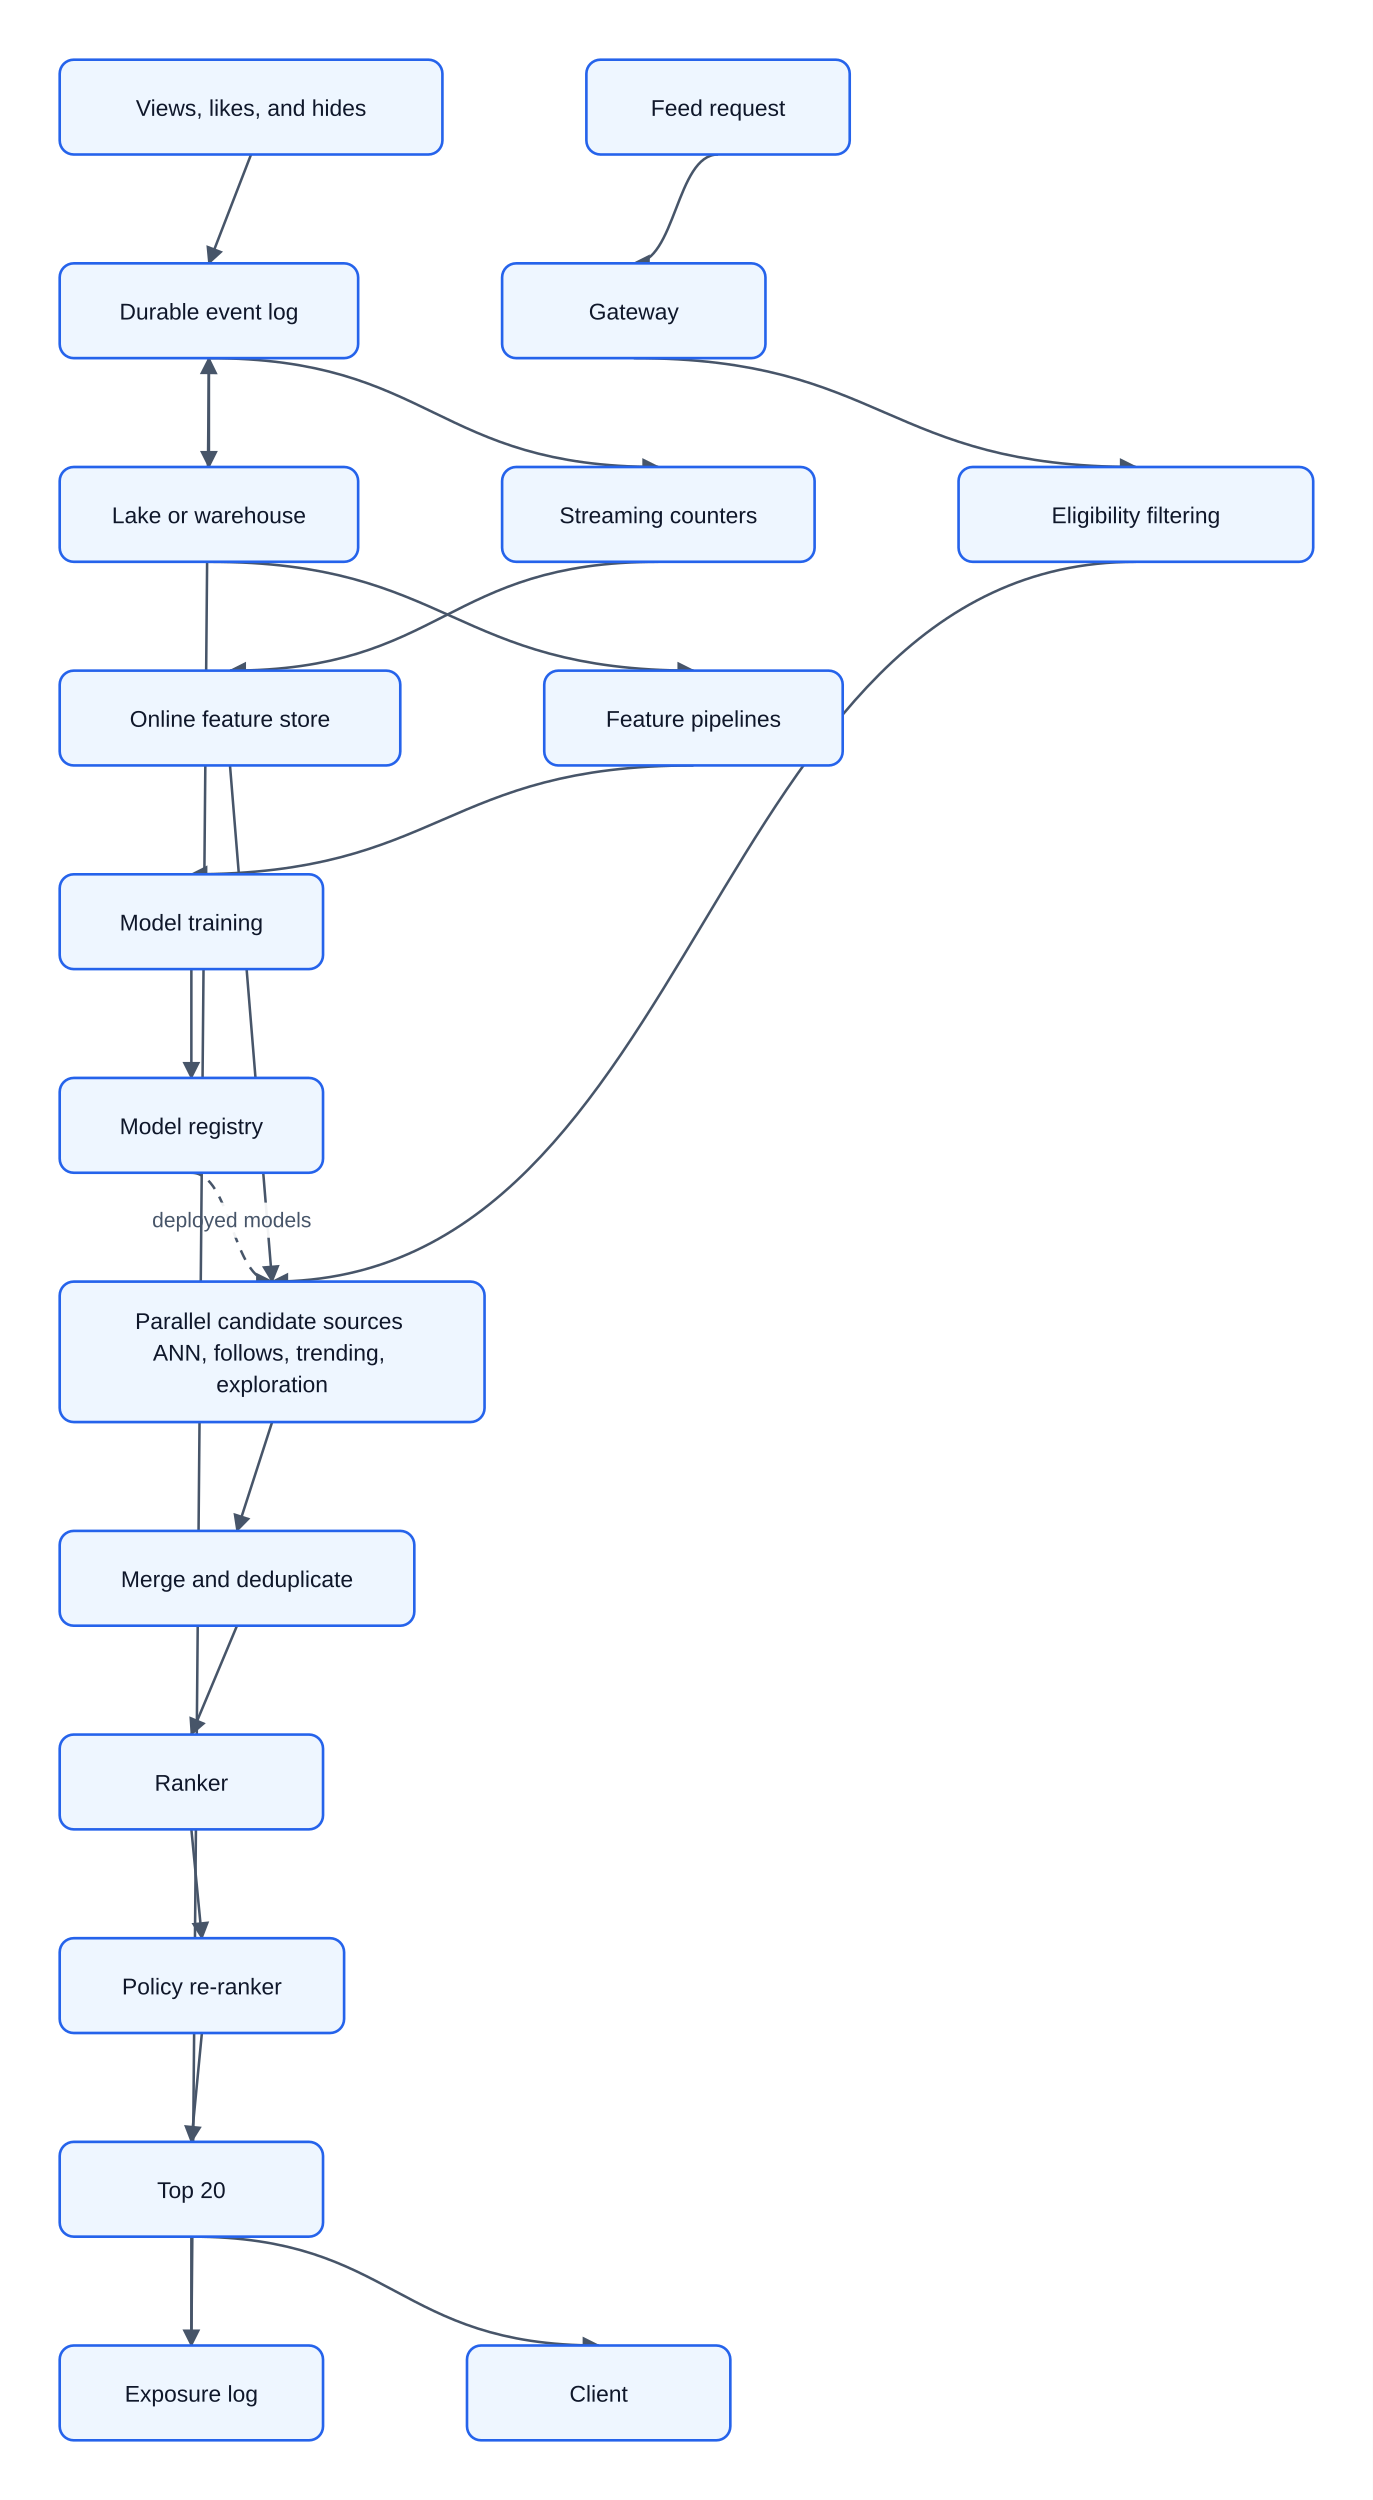
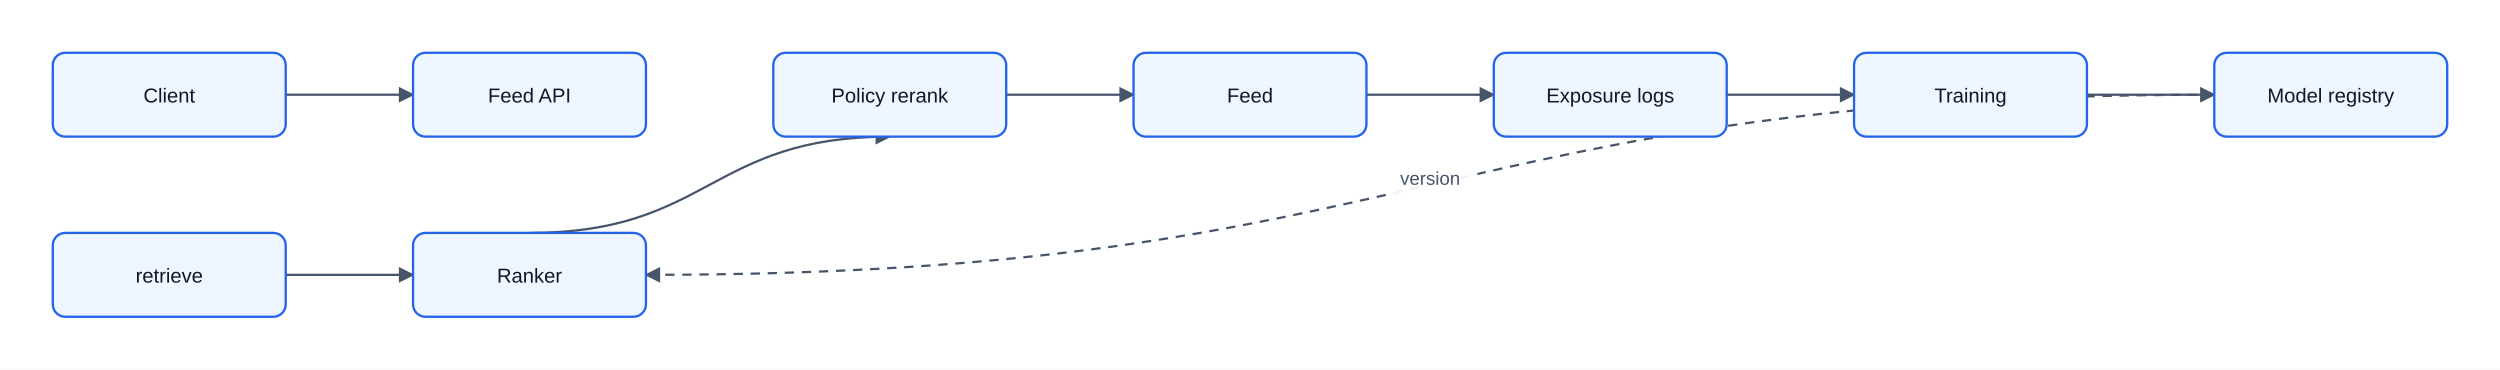
- <svg xmlns="http://www.w3.org/2000/svg" width="782" height="1424" viewBox="0 0 782 1424" role="img" aria-labelledby="title desc">
+ <svg xmlns="http://www.w3.org/2000/svg" width="1610" height="238" viewBox="0 0 1610 238" role="img" aria-labelledby="title desc">
  <defs>
    <marker id="arrow" viewBox="0 0 10 10" refX="9" refY="5" markerWidth="7" markerHeight="7" orient="auto-start-reverse">
      <path d="M 0 0 L 10 5 L 0 10 z" fill="#475569" />
    </marker>
  </defs>
  <style>
.canvas{fill:#ffffff}.group{fill:#f8fafc;stroke:#cbd5e1;stroke-width:1.4}.group-title{font:600 14px Arial,sans-serif;fill:#334155}.node{fill:#eef6ff;stroke:#2563eb;stroke-width:1.5}.diamond{fill:#fff7ed;stroke:#ea580c;stroke-width:1.5}.node-text{font:13px Arial,sans-serif;fill:#0f172a}.edge{fill:none;stroke:#475569;stroke-width:1.45}.edge-label{font:12px Arial,sans-serif;fill:#475569}.label-bg{fill:#ffffff;opacity:.92}
</style>
-   <rect class="canvas" x="0" y="0" width="782" height="1424" />
-   <path class="edge" d="M 143.0 88.0 L 119.0 150.0" marker-end="url(#arrow)" />
-   <path class="edge" d="M 119.0 204.0 L 119.0 266.0" marker-end="url(#arrow)" />
-   <path class="edge" d="M 119.0 204.0 C 247.0 204.0, 247.0 266.0, 375.0 266.0" marker-end="url(#arrow)" />
-   <path class="edge" d="M 375.0 320.0 C 253.0 320.0, 253.0 382.0, 131.0 382.0" marker-end="url(#arrow)" />
-   <path class="edge" d="M 119.0 320.0 C 257.0 320.0, 257.0 382.0, 395.0 382.0" marker-end="url(#arrow)" />
-   <path class="edge" d="M 395.0 436.0 C 252.0 436.0, 252.0 498.0, 109.0 498.0" marker-end="url(#arrow)" />
-   <path class="edge" d="M 109.0 552.0 L 109.0 614.0" marker-end="url(#arrow)" />
-   <path class="edge" d="M 409.0 88.0 C 385.0 88.0, 385.0 150.0, 361.0 150.0" marker-end="url(#arrow)" />
-   <path class="edge" d="M 361.0 204.0 C 504.0 204.0, 504.0 266.0, 647.0 266.0" marker-end="url(#arrow)" />
-   <path class="edge" d="M 647.0 320.0 C 401.0 320.0, 401.0 730.0, 155.0 730.0" marker-end="url(#arrow)" />
-   <path class="edge" d="M 131.0 436.0 L 155.0 730.0" marker-end="url(#arrow)" />
-   <path class="edge" d="M 109.0 668.0 C 132.0 668.0, 132.0 730.0, 155.0 730.0" marker-end="url(#arrow)" stroke-dasharray="6 5" />
-   <rect class="label-bg" x="73.5" y="685.0" width="117.0" height="20" rx="4" />
-   <text class="edge-label" x="132.0" y="699.0" text-anchor="middle">deployed models</text>
-   <path class="edge" d="M 155.0 810.0 L 135.0 872.0" marker-end="url(#arrow)" />
-   <path class="edge" d="M 135.0 926.0 L 109.0 988.0" marker-end="url(#arrow)" />
-   <path class="edge" d="M 109.0 1042.0 L 115.0 1104.0" marker-end="url(#arrow)" />
-   <path class="edge" d="M 115.0 1158.0 L 109.0 1220.0" marker-end="url(#arrow)" />
-   <path class="edge" d="M 109.0 1274.0 L 109.0 1336.0" marker-end="url(#arrow)" />
-   <path class="edge" d="M 109.0 1274.0 C 225.0 1274.0, 225.0 1336.0, 341.0 1336.0" marker-end="url(#arrow)" />
-   <path class="edge" d="M 109.0 1336.0 L 119.0 204.0" marker-end="url(#arrow)" />
-   <rect class="node" x="34.0" y="34.0" width="218" height="54" rx="8" />
-   <text class="node-text" x="143.0" y="66.0" text-anchor="middle">
-     <tspan x="143.0" dy="0">Views, likes, and hides</tspan>
+   <rect class="canvas" x="0" y="0" width="1610" height="238" />
+   <path class="edge" d="M 184.0 61.0 L 266.0 61.0" marker-end="url(#arrow)" />
+   <path class="edge" d="M 184.0 177.0 L 266.0 177.0" marker-end="url(#arrow)" />
+   <path class="edge" d="M 341.0 150.0 C 457.0 150.0, 457.0 88.0, 573.0 88.0" marker-end="url(#arrow)" />
+   <path class="edge" d="M 648.0 61.0 L 730.0 61.0" marker-end="url(#arrow)" />
+   <path class="edge" d="M 880.0 61.0 L 962.0 61.0" marker-end="url(#arrow)" />
+   <path class="edge" d="M 1112.0 61.0 L 1194.0 61.0" marker-end="url(#arrow)" />
+   <path class="edge" d="M 1344.0 61.0 L 1426.0 61.0" marker-end="url(#arrow)" />
+   <path class="edge" d="M 1426.0 61.0 C 921.0 61.0, 921.0 177.0, 416.0 177.0" marker-end="url(#arrow)" stroke-dasharray="6 5" />
+   <rect class="label-bg" x="890.5" y="105.0" width="61.0" height="20" rx="4" />
+   <text class="edge-label" x="921.0" y="119.0" text-anchor="middle">version</text>
+   <rect class="node" x="34.0" y="34.0" width="150" height="54" rx="8" />
+   <text class="node-text" x="109.0" y="66.0" text-anchor="middle">
+     <tspan x="109.0" dy="0">Client</tspan>
  </text>
-   <rect class="node" x="34.0" y="150.0" width="170" height="54" rx="8" />
-   <text class="node-text" x="119.0" y="182.0" text-anchor="middle">
-     <tspan x="119.0" dy="0">Durable event log</tspan>
+   <rect class="node" x="266.0" y="34.0" width="150" height="54" rx="8" />
+   <text class="node-text" x="341.0" y="66.0" text-anchor="middle">
+     <tspan x="341.0" dy="0">Feed API</tspan>
  </text>
-   <rect class="node" x="34.0" y="266.0" width="170" height="54" rx="8" />
-   <text class="node-text" x="119.0" y="298.0" text-anchor="middle">
-     <tspan x="119.0" dy="0">Lake or warehouse</tspan>
+   <rect class="node" x="34.0" y="150.0" width="150" height="54" rx="8" />
+   <text class="node-text" x="109.0" y="182.0" text-anchor="middle">
+     <tspan x="109.0" dy="0">retrieve</tspan>
  </text>
-   <rect class="node" x="286.0" y="266.0" width="178" height="54" rx="8" />
-   <text class="node-text" x="375.0" y="298.0" text-anchor="middle">
-     <tspan x="375.0" dy="0">Streaming counters</tspan>
+   <rect class="node" x="266.0" y="150.0" width="150" height="54" rx="8" />
+   <text class="node-text" x="341.0" y="182.0" text-anchor="middle">
+     <tspan x="341.0" dy="0">Ranker</tspan>
  </text>
-   <rect class="node" x="34.0" y="382.0" width="194" height="54" rx="8" />
-   <text class="node-text" x="131.0" y="414.0" text-anchor="middle">
-     <tspan x="131.0" dy="0">Online feature store</tspan>
+   <rect class="node" x="498.0" y="34.0" width="150" height="54" rx="8" />
+   <text class="node-text" x="573.0" y="66.0" text-anchor="middle">
+     <tspan x="573.0" dy="0">Policy rerank</tspan>
  </text>
-   <rect class="node" x="310.0" y="382.0" width="170" height="54" rx="8" />
-   <text class="node-text" x="395.0" y="414.0" text-anchor="middle">
-     <tspan x="395.0" dy="0">Feature pipelines</tspan>
+   <rect class="node" x="730.0" y="34.0" width="150" height="54" rx="8" />
+   <text class="node-text" x="805.0" y="66.0" text-anchor="middle">
+     <tspan x="805.0" dy="0">Feed</tspan>
  </text>
-   <rect class="node" x="34.0" y="498.0" width="150" height="54" rx="8" />
-   <text class="node-text" x="109.0" y="530.0" text-anchor="middle">
-     <tspan x="109.0" dy="0">Model training</tspan>
+   <rect class="node" x="962.0" y="34.0" width="150" height="54" rx="8" />
+   <text class="node-text" x="1037.0" y="66.0" text-anchor="middle">
+     <tspan x="1037.0" dy="0">Exposure logs</tspan>
  </text>
-   <rect class="node" x="34.0" y="614.0" width="150" height="54" rx="8" />
-   <text class="node-text" x="109.0" y="646.0" text-anchor="middle">
-     <tspan x="109.0" dy="0">Model registry</tspan>
+   <rect class="node" x="1194.0" y="34.0" width="150" height="54" rx="8" />
+   <text class="node-text" x="1269.0" y="66.0" text-anchor="middle">
+     <tspan x="1269.0" dy="0">Training</tspan>
  </text>
-   <rect class="node" x="334.0" y="34.0" width="150" height="54" rx="8" />
-   <text class="node-text" x="409.0" y="66.0" text-anchor="middle">
-     <tspan x="409.0" dy="0">Feed request</tspan>
-   </text>
-   <rect class="node" x="286.0" y="150.0" width="150" height="54" rx="8" />
-   <text class="node-text" x="361.0" y="182.0" text-anchor="middle">
-     <tspan x="361.0" dy="0">Gateway</tspan>
-   </text>
-   <rect class="node" x="546.0" y="266.0" width="202" height="54" rx="8" />
-   <text class="node-text" x="647.0" y="298.0" text-anchor="middle">
-     <tspan x="647.0" dy="0">Eligibility filtering</tspan>
-   </text>
-   <rect class="node" x="34.0" y="730.0" width="242" height="80" rx="8" />
-   <text class="node-text" x="155.0" y="775.0" text-anchor="middle">
-     <tspan x="155.0" dy="-18">Parallel candidate sources</tspan>
-     <tspan x="155.0" dy="18">ANN, follows, trending,</tspan>
-     <tspan x="155.0" dy="18">exploration</tspan>
-   </text>
-   <rect class="node" x="34.0" y="872.0" width="202" height="54" rx="8" />
-   <text class="node-text" x="135.0" y="904.0" text-anchor="middle">
-     <tspan x="135.0" dy="0">Merge and deduplicate</tspan>
-   </text>
-   <rect class="node" x="34.0" y="988.0" width="150" height="54" rx="8" />
-   <text class="node-text" x="109.0" y="1020.0" text-anchor="middle">
-     <tspan x="109.0" dy="0">Ranker</tspan>
-   </text>
-   <rect class="node" x="34.0" y="1104.0" width="162" height="54" rx="8" />
-   <text class="node-text" x="115.0" y="1136.0" text-anchor="middle">
-     <tspan x="115.0" dy="0">Policy re-ranker</tspan>
-   </text>
-   <rect class="node" x="34.0" y="1220.0" width="150" height="54" rx="8" />
-   <text class="node-text" x="109.0" y="1252.0" text-anchor="middle">
-     <tspan x="109.0" dy="0">Top 20</tspan>
-   </text>
-   <rect class="node" x="34.0" y="1336.0" width="150" height="54" rx="8" />
-   <text class="node-text" x="109.0" y="1368.0" text-anchor="middle">
-     <tspan x="109.0" dy="0">Exposure log</tspan>
-   </text>
-   <rect class="node" x="266.0" y="1336.0" width="150" height="54" rx="8" />
-   <text class="node-text" x="341.0" y="1368.0" text-anchor="middle">
-     <tspan x="341.0" dy="0">Client</tspan>
+   <rect class="node" x="1426.0" y="34.0" width="150" height="54" rx="8" />
+   <text class="node-text" x="1501.0" y="66.0" text-anchor="middle">
+     <tspan x="1501.0" dy="0">Model registry</tspan>
  </text>
</svg>
